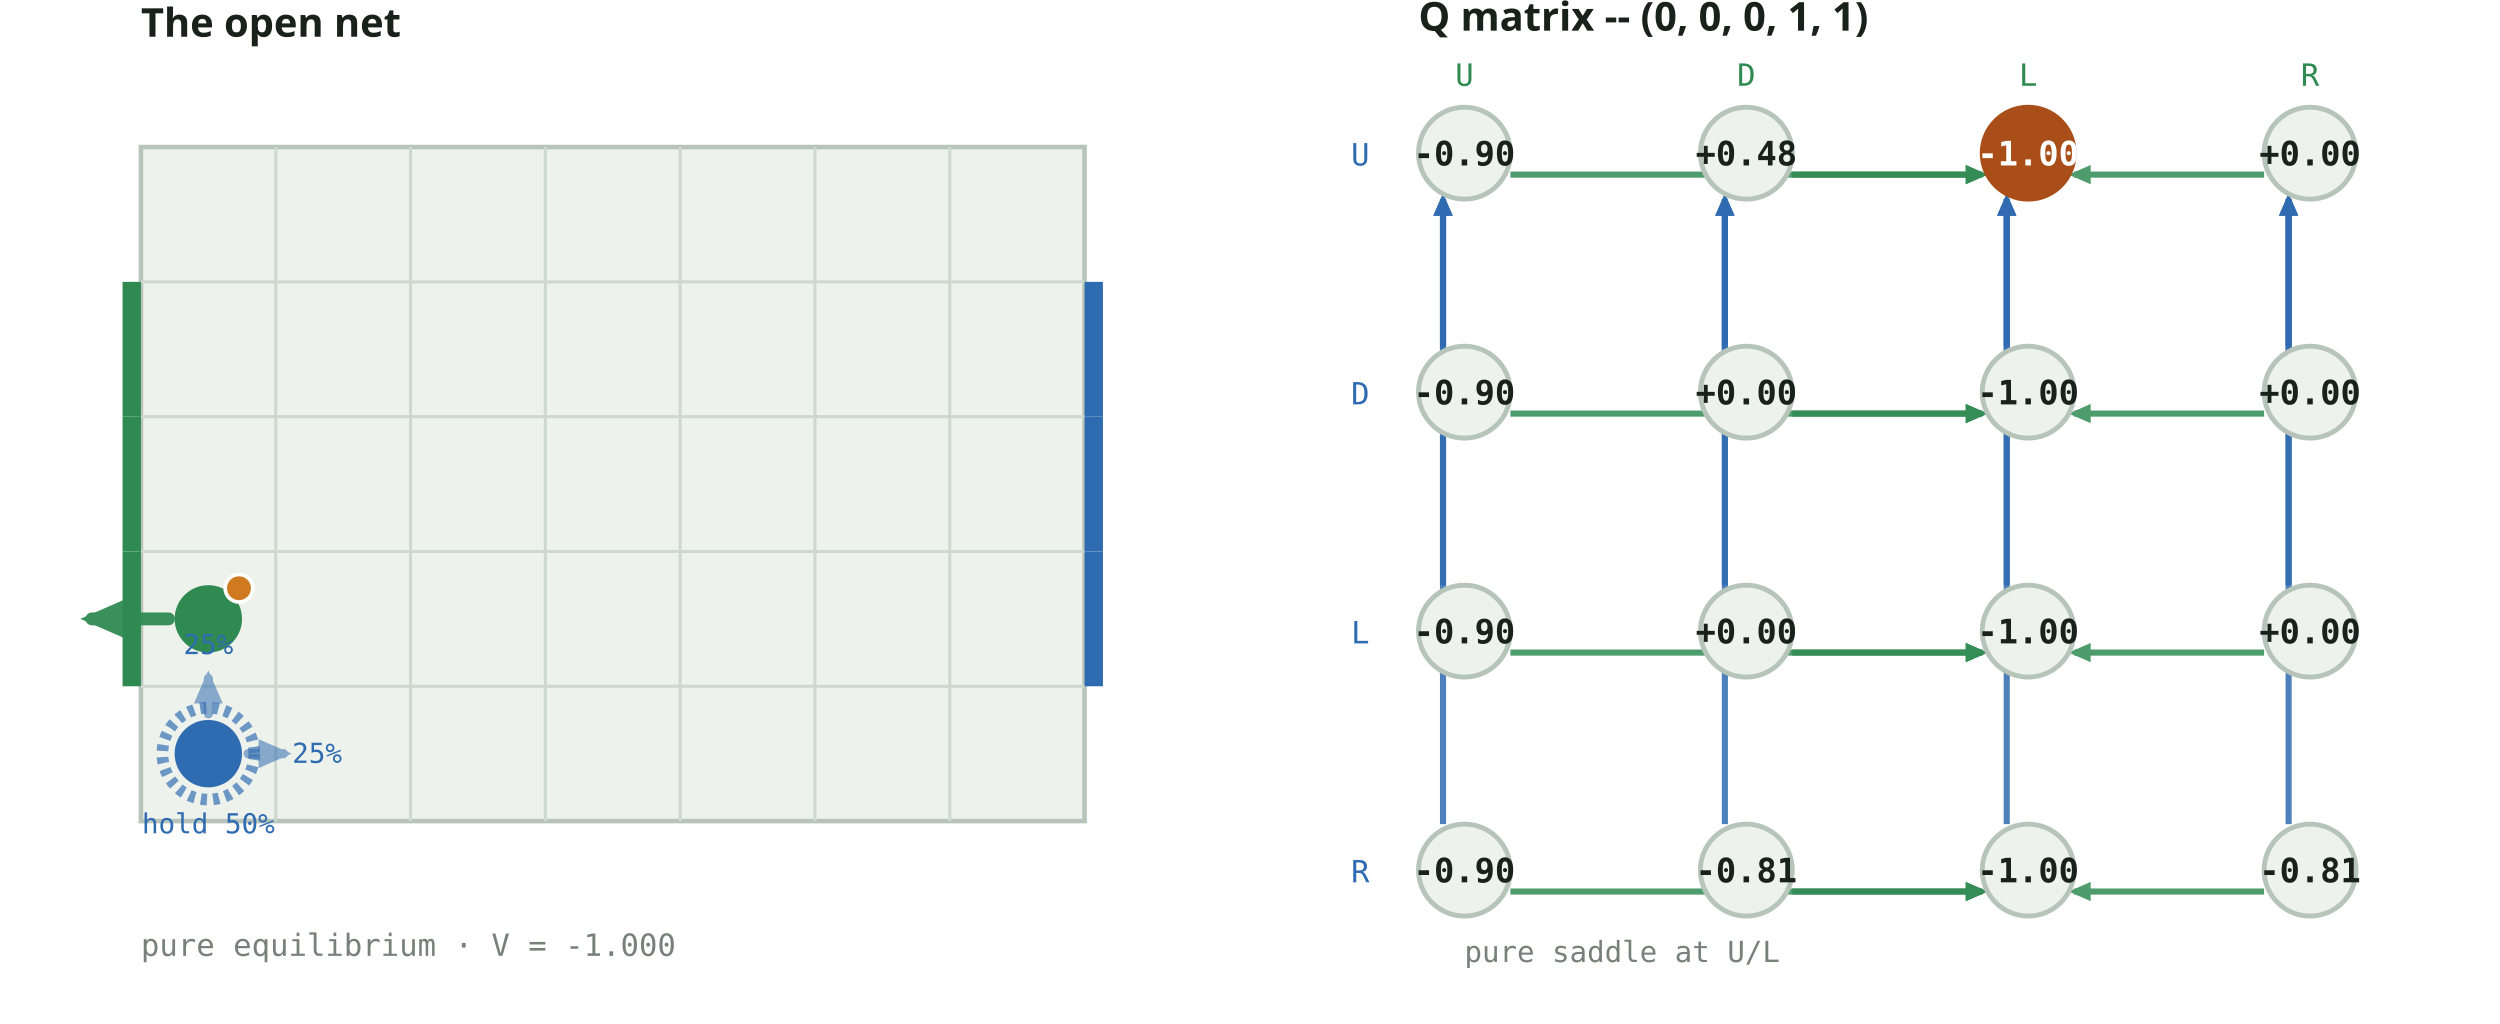
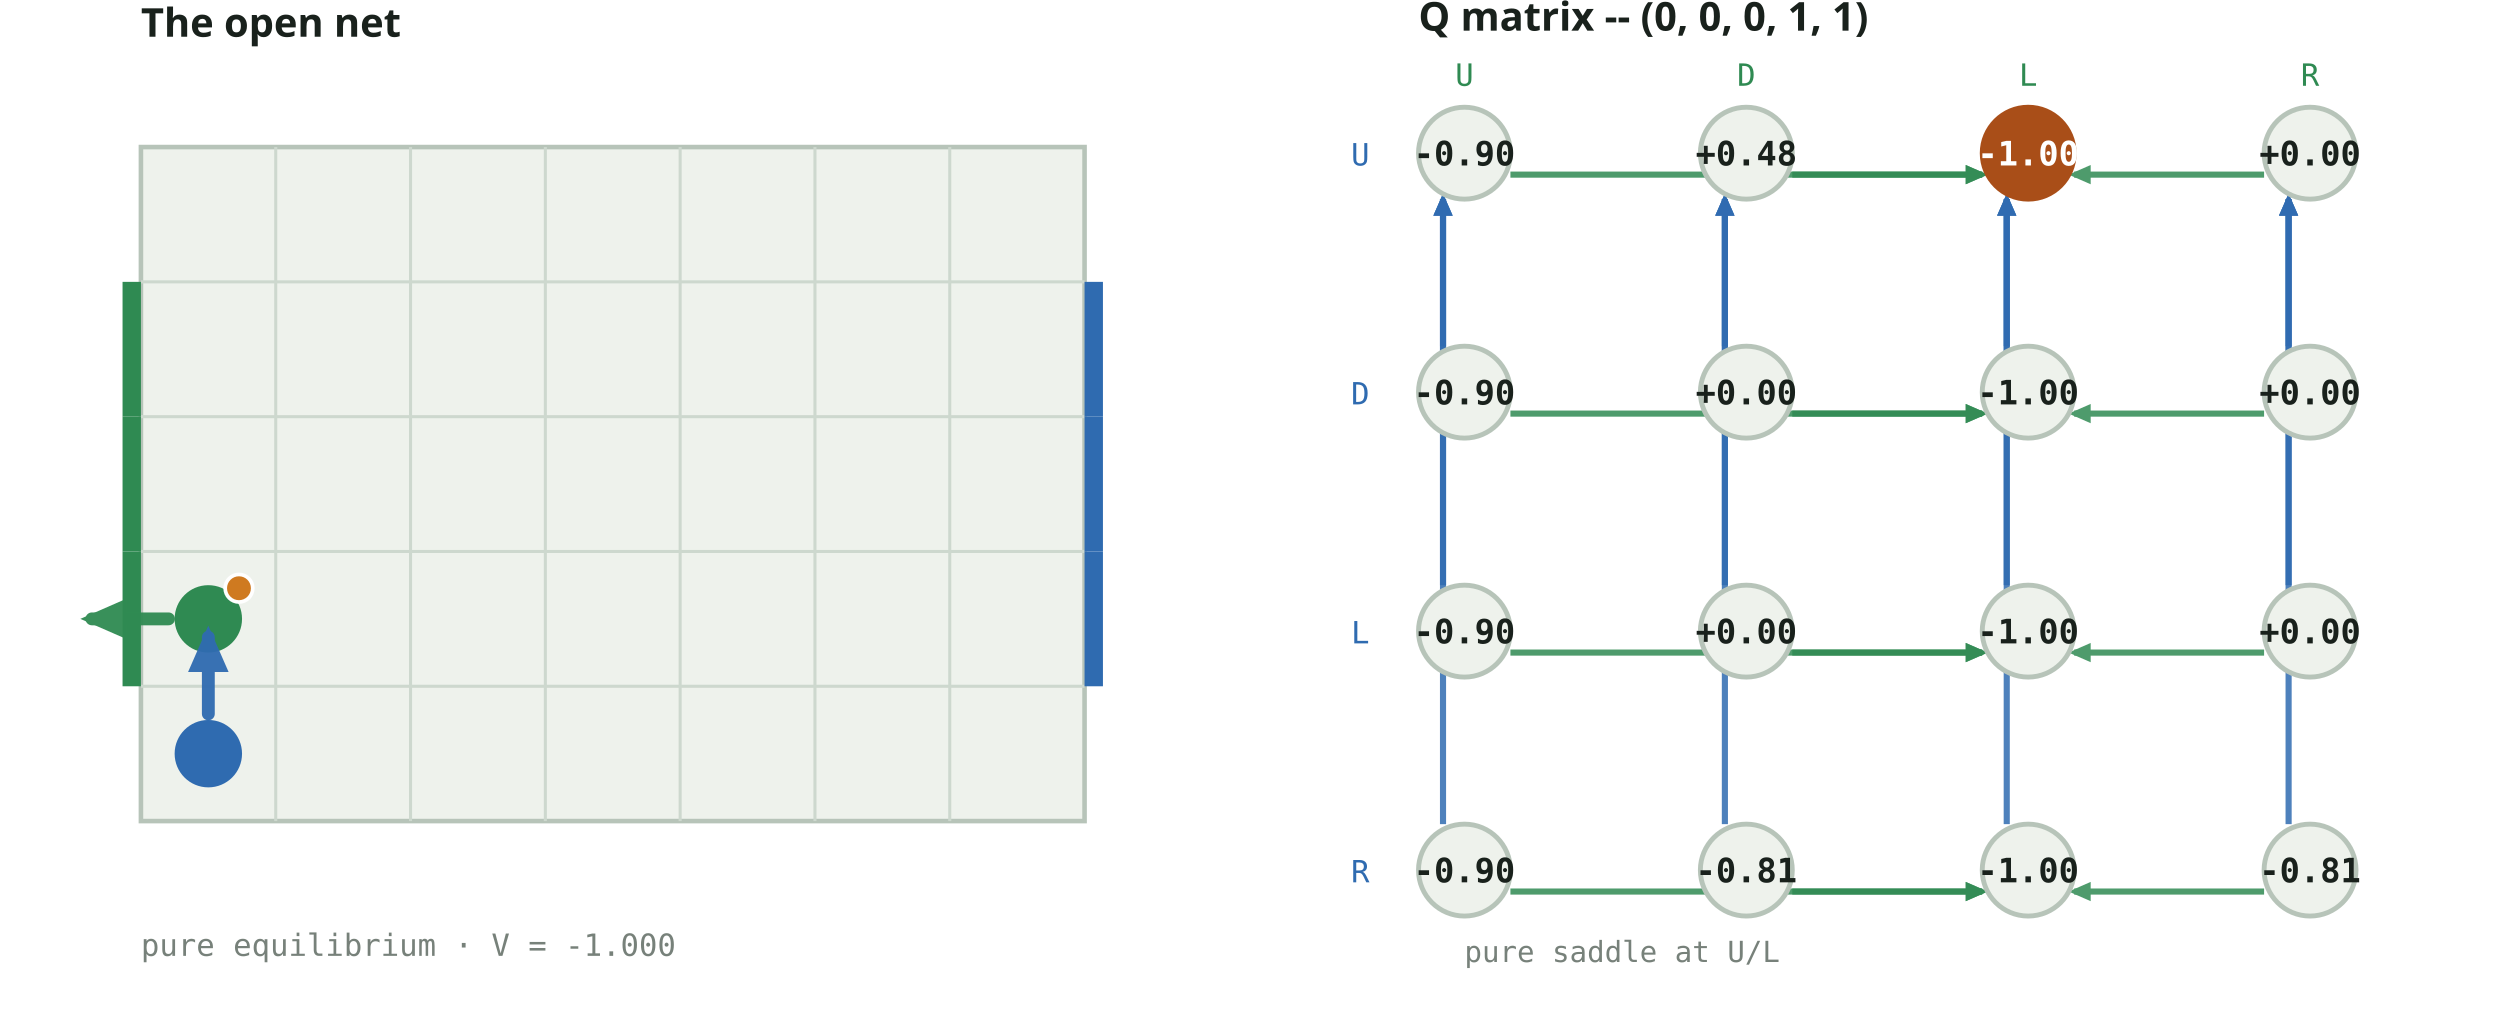
<svg xmlns="http://www.w3.org/2000/svg" viewBox="0 0 816 334" role="img" aria-label="panel">
  <g transform="translate(16.0 18.0)">
    <clipPath id="pnl0">
      <rect x="-16.0" y="-16.0" width="400.0" height="330.0" />
    </clipPath>
    <g clip-path="url(#pnl0)">
      <defs>
        <marker id="ah-2f6bb0" viewBox="0 0 8 8" refX="6" refY="4" markerWidth="3.6" markerHeight="3.6" orient="auto">
          <path d="M0 0.5 L8 4 L0 7.5 z" fill="var(--p0, #2f6bb0)" />
        </marker>
        <marker id="ah-2f8a52" viewBox="0 0 8 8" refX="6" refY="4" markerWidth="3.6" markerHeight="3.6" orient="auto">
          <path d="M0 0.5 L8 4 L0 7.5 z" fill="var(--p1, #2f8a52)" />
        </marker>
      </defs>
      <rect x="30" y="30" width="308" height="220" fill="var(--tint, #eef2ec)" stroke="var(--rule-strong, #b7c4b9)" stroke-width="1.5" />
      <line x1="74" y1="30" x2="74" y2="250" stroke="var(--rule, #cdd8ce)" stroke-width="1" />
      <line x1="118" y1="30" x2="118" y2="250" stroke="var(--rule, #cdd8ce)" stroke-width="1" />
      <line x1="162" y1="30" x2="162" y2="250" stroke="var(--rule, #cdd8ce)" stroke-width="1" />
      <line x1="206" y1="30" x2="206" y2="250" stroke="var(--rule, #cdd8ce)" stroke-width="1" />
      <line x1="250" y1="30" x2="250" y2="250" stroke="var(--rule, #cdd8ce)" stroke-width="1" />
      <line x1="294" y1="30" x2="294" y2="250" stroke="var(--rule, #cdd8ce)" stroke-width="1" />
      <line x1="30" y1="74" x2="338" y2="74" stroke="var(--rule, #cdd8ce)" stroke-width="1" />
      <line x1="30" y1="118" x2="338" y2="118" stroke="var(--rule, #cdd8ce)" stroke-width="1" />
      <line x1="30" y1="162" x2="338" y2="162" stroke="var(--rule, #cdd8ce)" stroke-width="1" />
      <line x1="30" y1="206" x2="338" y2="206" stroke="var(--rule, #cdd8ce)" stroke-width="1" />
      <rect x="24" y="162" width="6" height="44" fill="var(--p1, #2f8a52)" />
      <rect x="338" y="162" width="6" height="44" fill="var(--p0, #2f6bb0)" />
      <rect x="24" y="118" width="6" height="44" fill="var(--p1, #2f8a52)" />
      <rect x="338" y="118" width="6" height="44" fill="var(--p0, #2f6bb0)" />
      <rect x="24" y="74" width="6" height="44" fill="var(--p1, #2f8a52)" />
      <rect x="338" y="74" width="6" height="44" fill="var(--p0, #2f6bb0)" />
      <circle cx="52.0" cy="228.0" r="11" fill="var(--p0, #2f6bb0)" />
      <circle cx="52.0" cy="184.0" r="11" fill="var(--p1, #2f8a52)" />
      <circle cx="62.0" cy="174.0" r="4.5" fill="var(--ball, #cf7a20)" stroke="var(--paper, #ffffff)" stroke-width="1.2" />
-       <circle cx="52.0" cy="228.0" r="15" fill="none" stroke="var(--p0, #2f6bb0)" stroke-width="3.8" stroke-dasharray="2 2" opacity="0.68" />
-       <text x="52.0" y="254.0" text-anchor="middle" font-family="ui-monospace,monospace" font-size="9" fill="var(--p0, #2f6bb0)">hold 50%</text>
-       <line x1="52.0" y1="215.0" x2="52.0" y2="203.5" stroke="var(--p0, #2f6bb0)" stroke-width="3.0" stroke-linecap="round" opacity="0.54" marker-end="url(#ah-2f6bb0)" />
-       <text x="52.0" y="195.5" text-anchor="middle" font-family="ui-monospace,monospace" font-size="9" fill="var(--p0, #2f6bb0)">25%</text>
-       <line x1="65.0" y1="228.0" x2="76.5" y2="228.0" stroke="var(--p0, #2f6bb0)" stroke-width="3.0" stroke-linecap="round" opacity="0.54" marker-end="url(#ah-2f6bb0)" />
-       <text x="87.5" y="231.0" text-anchor="middle" font-family="ui-monospace,monospace" font-size="9" fill="var(--p0, #2f6bb0)">25%</text>
+       <line x1="52.0" y1="215.0" x2="52.0" y2="190.0" stroke="var(--p0, #2f6bb0)" stroke-width="4.2" stroke-linecap="round" opacity="0.95" marker-end="url(#ah-2f6bb0)" />
      <line x1="39.0" y1="184.0" x2="14.0" y2="184.0" stroke="var(--p1, #2f8a52)" stroke-width="4.2" stroke-linecap="round" opacity="0.95" marker-end="url(#ah-2f8a52)" />
      <text x="30" y="294" font-family="ui-monospace,monospace" font-size="10" fill="var(--ink-faint, #77817a)">pure equilibrium · V = -1.000</text>
      <text x="30" y="-6" font-family="Barlow Semi Condensed,sans-serif" font-weight="600" font-size="13" fill="var(--ink, #19211c)">The open net</text>
    </g>
  </g>
  <g transform="translate(432.0 16.0)">
    <clipPath id="pnl1">
      <rect x="-16.0" y="-16.0" width="400.0" height="334.0" />
    </clipPath>
    <g clip-path="url(#pnl1)">
      <text x="31" y="-6" font-family="Barlow Semi Condensed,sans-serif" font-weight="600" font-size="13" fill="var(--ink, #19211c)">Q matrix -- (0, 0, 0, 1, 1)</text>
      <defs>
        <marker id="ah-2f6bb0" viewBox="0 0 8 8" refX="6" refY="4" markerWidth="3.6" markerHeight="3.6" orient="auto">
          <path d="M0 0.5 L8 4 L0 7.5 z" fill="var(--p0, #2f6bb0)" />
        </marker>
        <marker id="ah-2f8a52" viewBox="0 0 8 8" refX="6" refY="4" markerWidth="3.6" markerHeight="3.6" orient="auto">
          <path d="M0 0.5 L8 4 L0 7.5 z" fill="var(--p1, #2f8a52)" />
        </marker>
      </defs>
      <text x="46" y="12" text-anchor="middle" font-family="ui-monospace,monospace" font-size="10" fill="var(--p1, #2f8a52)">U</text>
      <text x="138" y="12" text-anchor="middle" font-family="ui-monospace,monospace" font-size="10" fill="var(--p1, #2f8a52)">D</text>
      <text x="230" y="12" text-anchor="middle" font-family="ui-monospace,monospace" font-size="10" fill="var(--p1, #2f8a52)">L</text>
      <text x="322" y="12" text-anchor="middle" font-family="ui-monospace,monospace" font-size="10" fill="var(--p1, #2f8a52)">R</text>
      <text x="12" y="38" text-anchor="middle" font-family="ui-monospace,monospace" font-size="10" fill="var(--p0, #2f6bb0)">U</text>
      <text x="12" y="116" text-anchor="middle" font-family="ui-monospace,monospace" font-size="10" fill="var(--p0, #2f6bb0)">D</text>
      <text x="12" y="194" text-anchor="middle" font-family="ui-monospace,monospace" font-size="10" fill="var(--p0, #2f6bb0)">L</text>
      <text x="12" y="272" text-anchor="middle" font-family="ui-monospace,monospace" font-size="10" fill="var(--p0, #2f6bb0)">R</text>
      <line x1="39.0" y1="97.0" x2="39.0" y2="49.0" stroke="var(--p0, #2f6bb0)" stroke-width="2" marker-end="url(#ah-2f6bb0)" opacity=".85" />
      <line x1="39.0" y1="175.0" x2="39.0" y2="49.0" stroke="var(--p0, #2f6bb0)" stroke-width="2" marker-end="url(#ah-2f6bb0)" opacity=".85" />
      <line x1="39.0" y1="253.0" x2="39.0" y2="49.0" stroke="var(--p0, #2f6bb0)" stroke-width="2" marker-end="url(#ah-2f6bb0)" opacity=".85" />
      <line x1="131.0" y1="97.0" x2="131.0" y2="49.0" stroke="var(--p0, #2f6bb0)" stroke-width="2" marker-end="url(#ah-2f6bb0)" opacity=".85" />
      <line x1="131.0" y1="175.0" x2="131.0" y2="49.0" stroke="var(--p0, #2f6bb0)" stroke-width="2" marker-end="url(#ah-2f6bb0)" opacity=".85" />
      <line x1="131.0" y1="253.0" x2="131.0" y2="49.0" stroke="var(--p0, #2f6bb0)" stroke-width="2" marker-end="url(#ah-2f6bb0)" opacity=".85" />
      <line x1="223.0" y1="97.0" x2="223.0" y2="49.0" stroke="var(--p0, #2f6bb0)" stroke-width="2" marker-end="url(#ah-2f6bb0)" opacity=".85" />
      <line x1="223.0" y1="175.0" x2="223.0" y2="49.0" stroke="var(--p0, #2f6bb0)" stroke-width="2" marker-end="url(#ah-2f6bb0)" opacity=".85" />
      <line x1="223.0" y1="253.0" x2="223.0" y2="49.0" stroke="var(--p0, #2f6bb0)" stroke-width="2" marker-end="url(#ah-2f6bb0)" opacity=".85" />
      <line x1="315.0" y1="97.0" x2="315.0" y2="49.0" stroke="var(--p0, #2f6bb0)" stroke-width="2" marker-end="url(#ah-2f6bb0)" opacity=".85" />
      <line x1="315.0" y1="175.0" x2="315.0" y2="49.0" stroke="var(--p0, #2f6bb0)" stroke-width="2" marker-end="url(#ah-2f6bb0)" opacity=".85" />
      <line x1="315.0" y1="253.0" x2="315.0" y2="49.0" stroke="var(--p0, #2f6bb0)" stroke-width="2" marker-end="url(#ah-2f6bb0)" opacity=".85" />
      <line x1="61.0" y1="41.0" x2="215.0" y2="41.0" stroke="var(--p1, #2f8a52)" stroke-width="2" marker-end="url(#ah-2f8a52)" opacity=".85" />
      <line x1="153.0" y1="41.0" x2="215.0" y2="41.0" stroke="var(--p1, #2f8a52)" stroke-width="2" marker-end="url(#ah-2f8a52)" opacity=".85" />
      <line x1="307.0" y1="41.0" x2="245.0" y2="41.0" stroke="var(--p1, #2f8a52)" stroke-width="2" marker-end="url(#ah-2f8a52)" opacity=".85" />
      <line x1="61.0" y1="119.0" x2="215.0" y2="119.0" stroke="var(--p1, #2f8a52)" stroke-width="2" marker-end="url(#ah-2f8a52)" opacity=".85" />
      <line x1="153.0" y1="119.0" x2="215.0" y2="119.0" stroke="var(--p1, #2f8a52)" stroke-width="2" marker-end="url(#ah-2f8a52)" opacity=".85" />
      <line x1="307.0" y1="119.0" x2="245.0" y2="119.0" stroke="var(--p1, #2f8a52)" stroke-width="2" marker-end="url(#ah-2f8a52)" opacity=".85" />
      <line x1="61.0" y1="197.0" x2="215.0" y2="197.0" stroke="var(--p1, #2f8a52)" stroke-width="2" marker-end="url(#ah-2f8a52)" opacity=".85" />
      <line x1="153.0" y1="197.0" x2="215.0" y2="197.0" stroke="var(--p1, #2f8a52)" stroke-width="2" marker-end="url(#ah-2f8a52)" opacity=".85" />
      <line x1="307.0" y1="197.0" x2="245.0" y2="197.0" stroke="var(--p1, #2f8a52)" stroke-width="2" marker-end="url(#ah-2f8a52)" opacity=".85" />
      <line x1="61.0" y1="275.0" x2="215.0" y2="275.0" stroke="var(--p1, #2f8a52)" stroke-width="2" marker-end="url(#ah-2f8a52)" opacity=".85" />
      <line x1="153.0" y1="275.0" x2="215.0" y2="275.0" stroke="var(--p1, #2f8a52)" stroke-width="2" marker-end="url(#ah-2f8a52)" opacity=".85" />
      <line x1="307.0" y1="275.0" x2="245.0" y2="275.0" stroke="var(--p1, #2f8a52)" stroke-width="2" marker-end="url(#ah-2f8a52)" opacity=".85" />
      <circle cx="46.0" cy="34.0" r="15" fill="var(--tint, #eef2ec)" stroke="var(--rule-strong, #b7c4b9)" stroke-width="1.6" />
      <text x="46.0" y="38.0" text-anchor="middle" font-family="ui-monospace,monospace" font-weight="600" font-size="11" fill="var(--ink, #19211c)">-0.90</text>
      <circle cx="138.0" cy="34.0" r="15" fill="var(--tint, #eef2ec)" stroke="var(--rule-strong, #b7c4b9)" stroke-width="1.6" />
      <text x="138.0" y="38.0" text-anchor="middle" font-family="ui-monospace,monospace" font-weight="600" font-size="11" fill="var(--ink, #19211c)">+0.48</text>
      <circle cx="230.0" cy="34.0" r="15" fill="#a94e18" stroke="#a94e18" stroke-width="1.6" />
      <text x="230.0" y="38.0" text-anchor="middle" font-family="ui-monospace,monospace" font-weight="600" font-size="11" fill="var(--paper, #ffffff)">-1.00</text>
      <circle cx="322.0" cy="34.0" r="15" fill="var(--tint, #eef2ec)" stroke="var(--rule-strong, #b7c4b9)" stroke-width="1.6" />
      <text x="322.0" y="38.0" text-anchor="middle" font-family="ui-monospace,monospace" font-weight="600" font-size="11" fill="var(--ink, #19211c)">+0.00</text>
      <circle cx="46.0" cy="112.0" r="15" fill="var(--tint, #eef2ec)" stroke="var(--rule-strong, #b7c4b9)" stroke-width="1.6" />
      <text x="46.0" y="116.0" text-anchor="middle" font-family="ui-monospace,monospace" font-weight="600" font-size="11" fill="var(--ink, #19211c)">-0.90</text>
      <circle cx="138.0" cy="112.0" r="15" fill="var(--tint, #eef2ec)" stroke="var(--rule-strong, #b7c4b9)" stroke-width="1.6" />
      <text x="138.0" y="116.0" text-anchor="middle" font-family="ui-monospace,monospace" font-weight="600" font-size="11" fill="var(--ink, #19211c)">+0.00</text>
      <circle cx="230.0" cy="112.0" r="15" fill="var(--tint, #eef2ec)" stroke="var(--rule-strong, #b7c4b9)" stroke-width="1.6" />
      <text x="230.0" y="116.0" text-anchor="middle" font-family="ui-monospace,monospace" font-weight="600" font-size="11" fill="var(--ink, #19211c)">-1.00</text>
      <circle cx="322.0" cy="112.0" r="15" fill="var(--tint, #eef2ec)" stroke="var(--rule-strong, #b7c4b9)" stroke-width="1.6" />
      <text x="322.0" y="116.0" text-anchor="middle" font-family="ui-monospace,monospace" font-weight="600" font-size="11" fill="var(--ink, #19211c)">+0.00</text>
      <circle cx="46.0" cy="190.0" r="15" fill="var(--tint, #eef2ec)" stroke="var(--rule-strong, #b7c4b9)" stroke-width="1.6" />
      <text x="46.0" y="194.0" text-anchor="middle" font-family="ui-monospace,monospace" font-weight="600" font-size="11" fill="var(--ink, #19211c)">-0.90</text>
      <circle cx="138.0" cy="190.0" r="15" fill="var(--tint, #eef2ec)" stroke="var(--rule-strong, #b7c4b9)" stroke-width="1.6" />
      <text x="138.0" y="194.0" text-anchor="middle" font-family="ui-monospace,monospace" font-weight="600" font-size="11" fill="var(--ink, #19211c)">+0.00</text>
      <circle cx="230.0" cy="190.0" r="15" fill="var(--tint, #eef2ec)" stroke="var(--rule-strong, #b7c4b9)" stroke-width="1.6" />
      <text x="230.0" y="194.0" text-anchor="middle" font-family="ui-monospace,monospace" font-weight="600" font-size="11" fill="var(--ink, #19211c)">-1.00</text>
      <circle cx="322.0" cy="190.0" r="15" fill="var(--tint, #eef2ec)" stroke="var(--rule-strong, #b7c4b9)" stroke-width="1.6" />
      <text x="322.0" y="194.0" text-anchor="middle" font-family="ui-monospace,monospace" font-weight="600" font-size="11" fill="var(--ink, #19211c)">+0.00</text>
      <circle cx="46.0" cy="268.0" r="15" fill="var(--tint, #eef2ec)" stroke="var(--rule-strong, #b7c4b9)" stroke-width="1.6" />
      <text x="46.0" y="272.0" text-anchor="middle" font-family="ui-monospace,monospace" font-weight="600" font-size="11" fill="var(--ink, #19211c)">-0.90</text>
      <circle cx="138.0" cy="268.0" r="15" fill="var(--tint, #eef2ec)" stroke="var(--rule-strong, #b7c4b9)" stroke-width="1.6" />
      <text x="138.0" y="272.0" text-anchor="middle" font-family="ui-monospace,monospace" font-weight="600" font-size="11" fill="var(--ink, #19211c)">-0.81</text>
      <circle cx="230.0" cy="268.0" r="15" fill="var(--tint, #eef2ec)" stroke="var(--rule-strong, #b7c4b9)" stroke-width="1.6" />
      <text x="230.0" y="272.0" text-anchor="middle" font-family="ui-monospace,monospace" font-weight="600" font-size="11" fill="var(--ink, #19211c)">-1.00</text>
      <circle cx="322.0" cy="268.0" r="15" fill="var(--tint, #eef2ec)" stroke="var(--rule-strong, #b7c4b9)" stroke-width="1.6" />
      <text x="322.0" y="272.0" text-anchor="middle" font-family="ui-monospace,monospace" font-weight="600" font-size="11" fill="var(--ink, #19211c)">-0.81</text>
      <text x="46" y="298" font-family="ui-monospace,monospace" font-size="9.5" fill="var(--ink-faint, #77817a)">pure saddle at U/L</text>
    </g>
  </g>
</svg>
